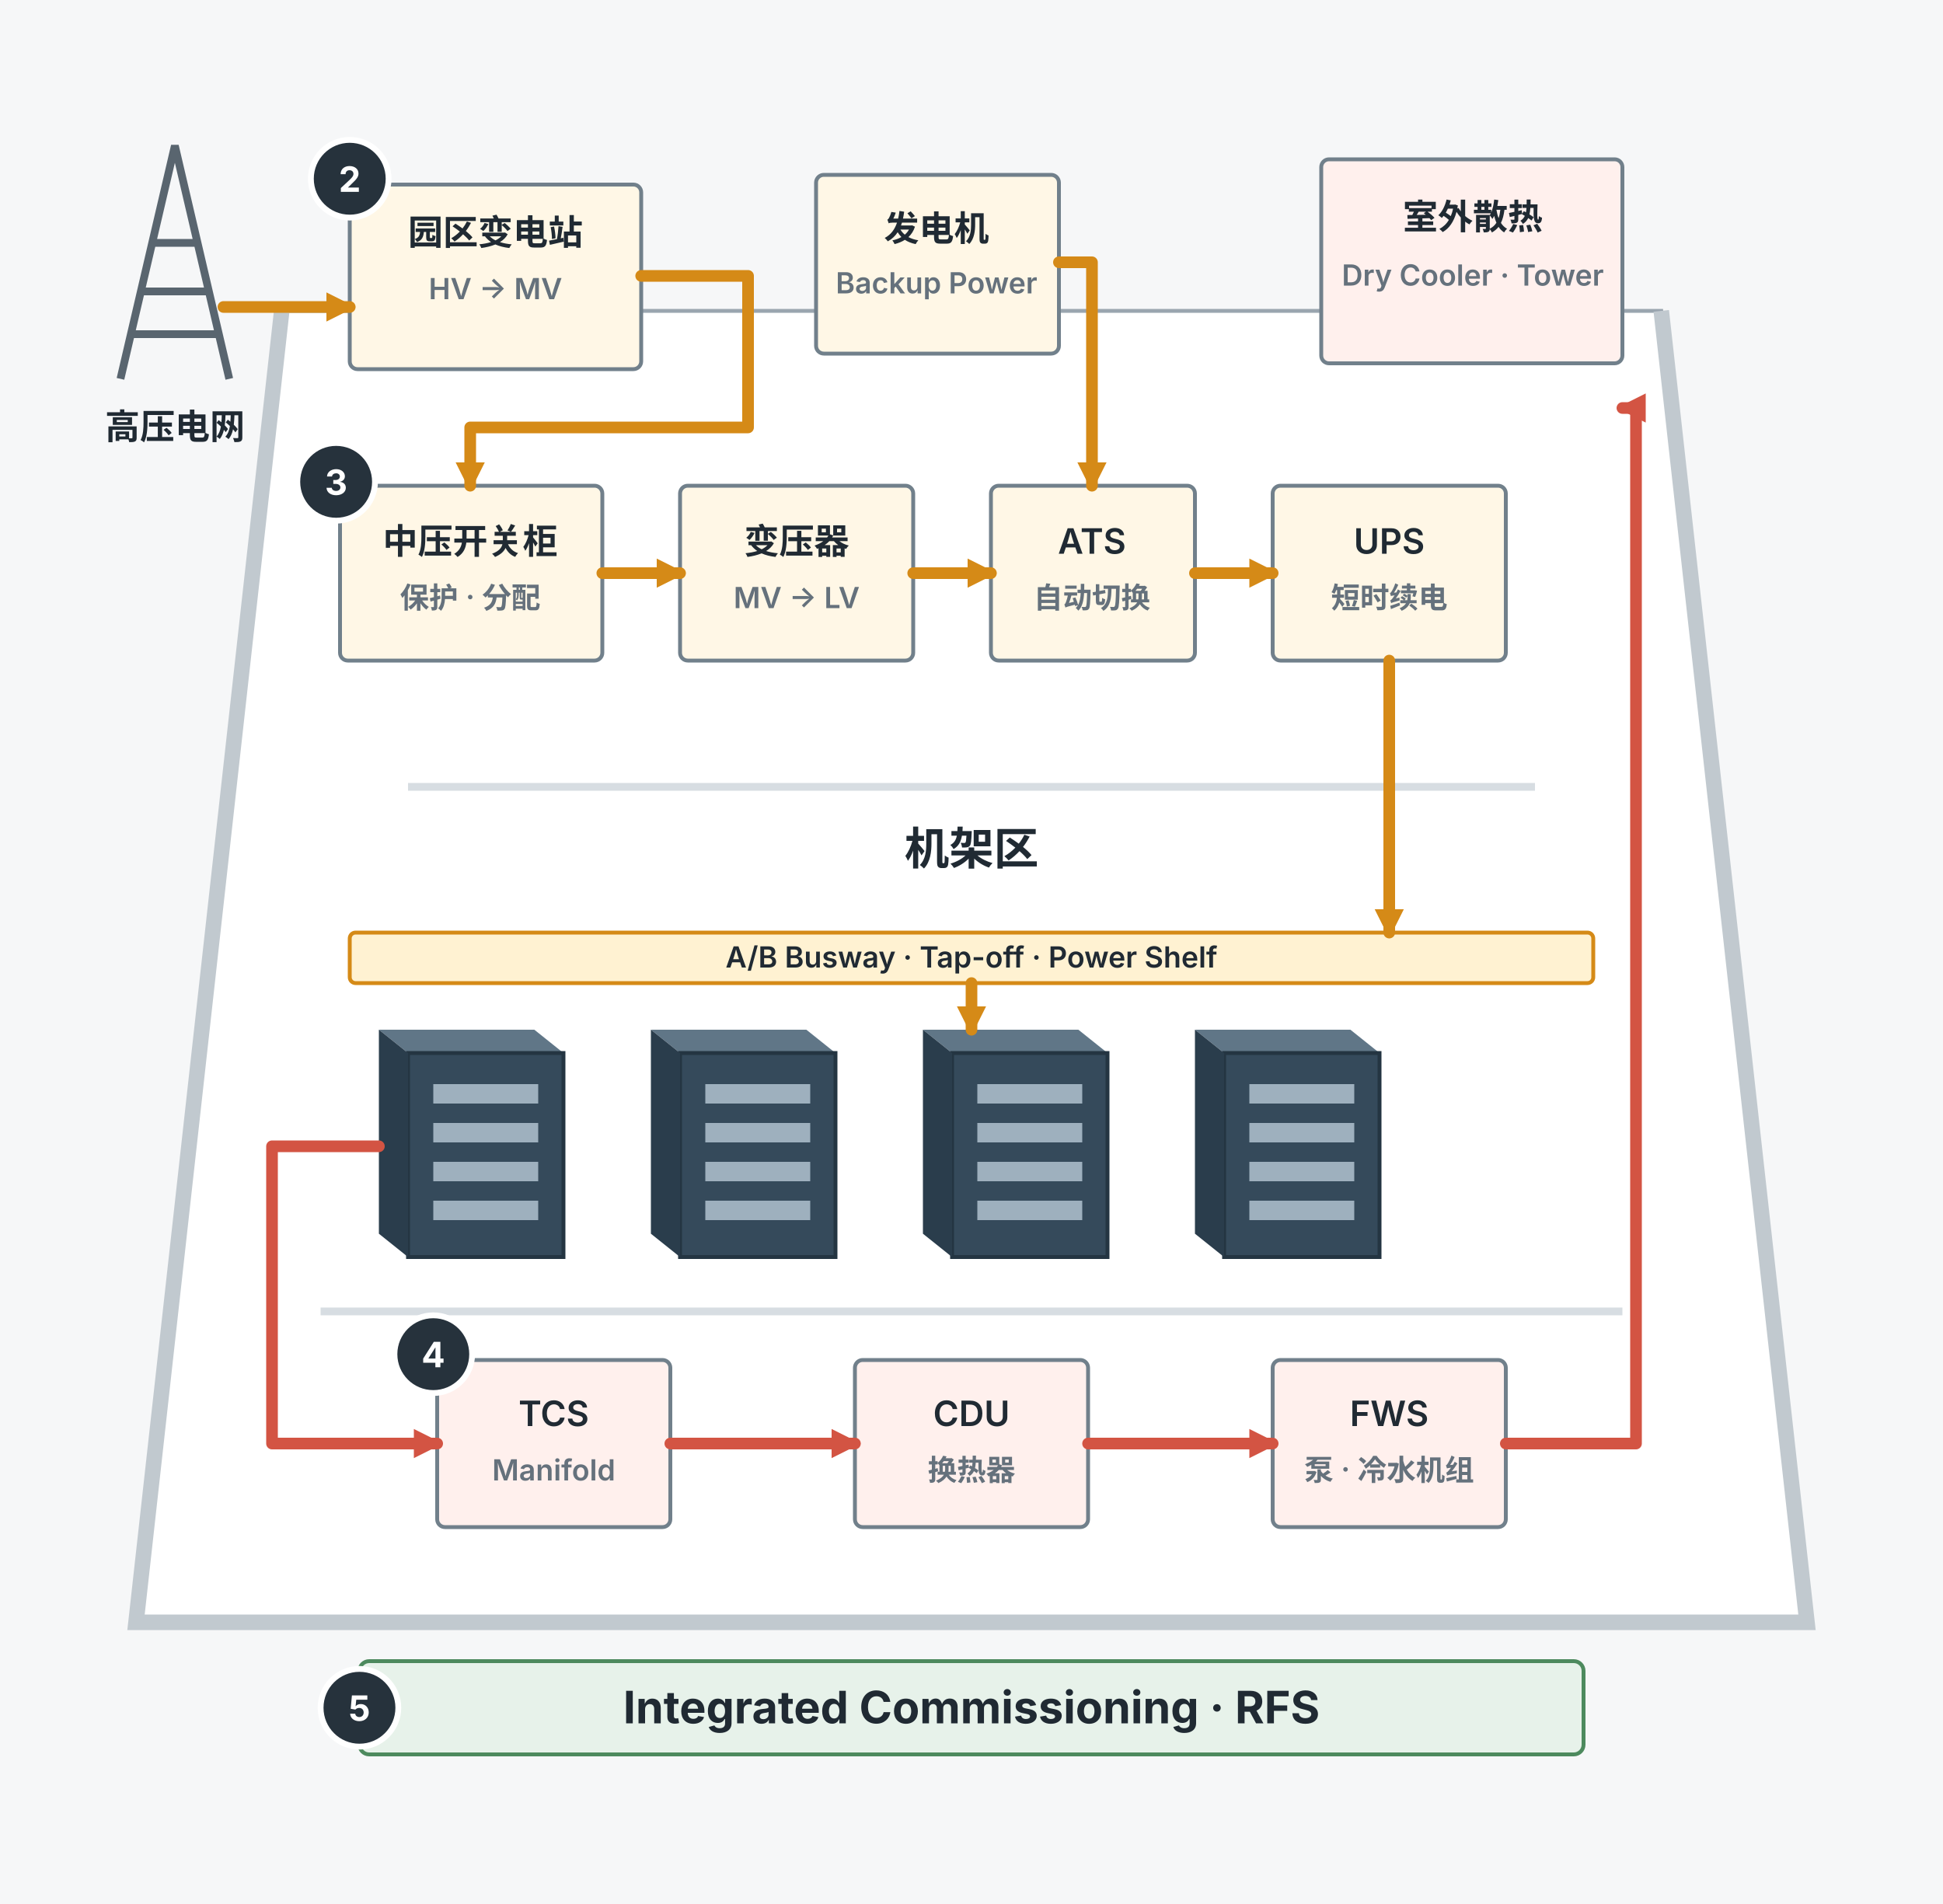
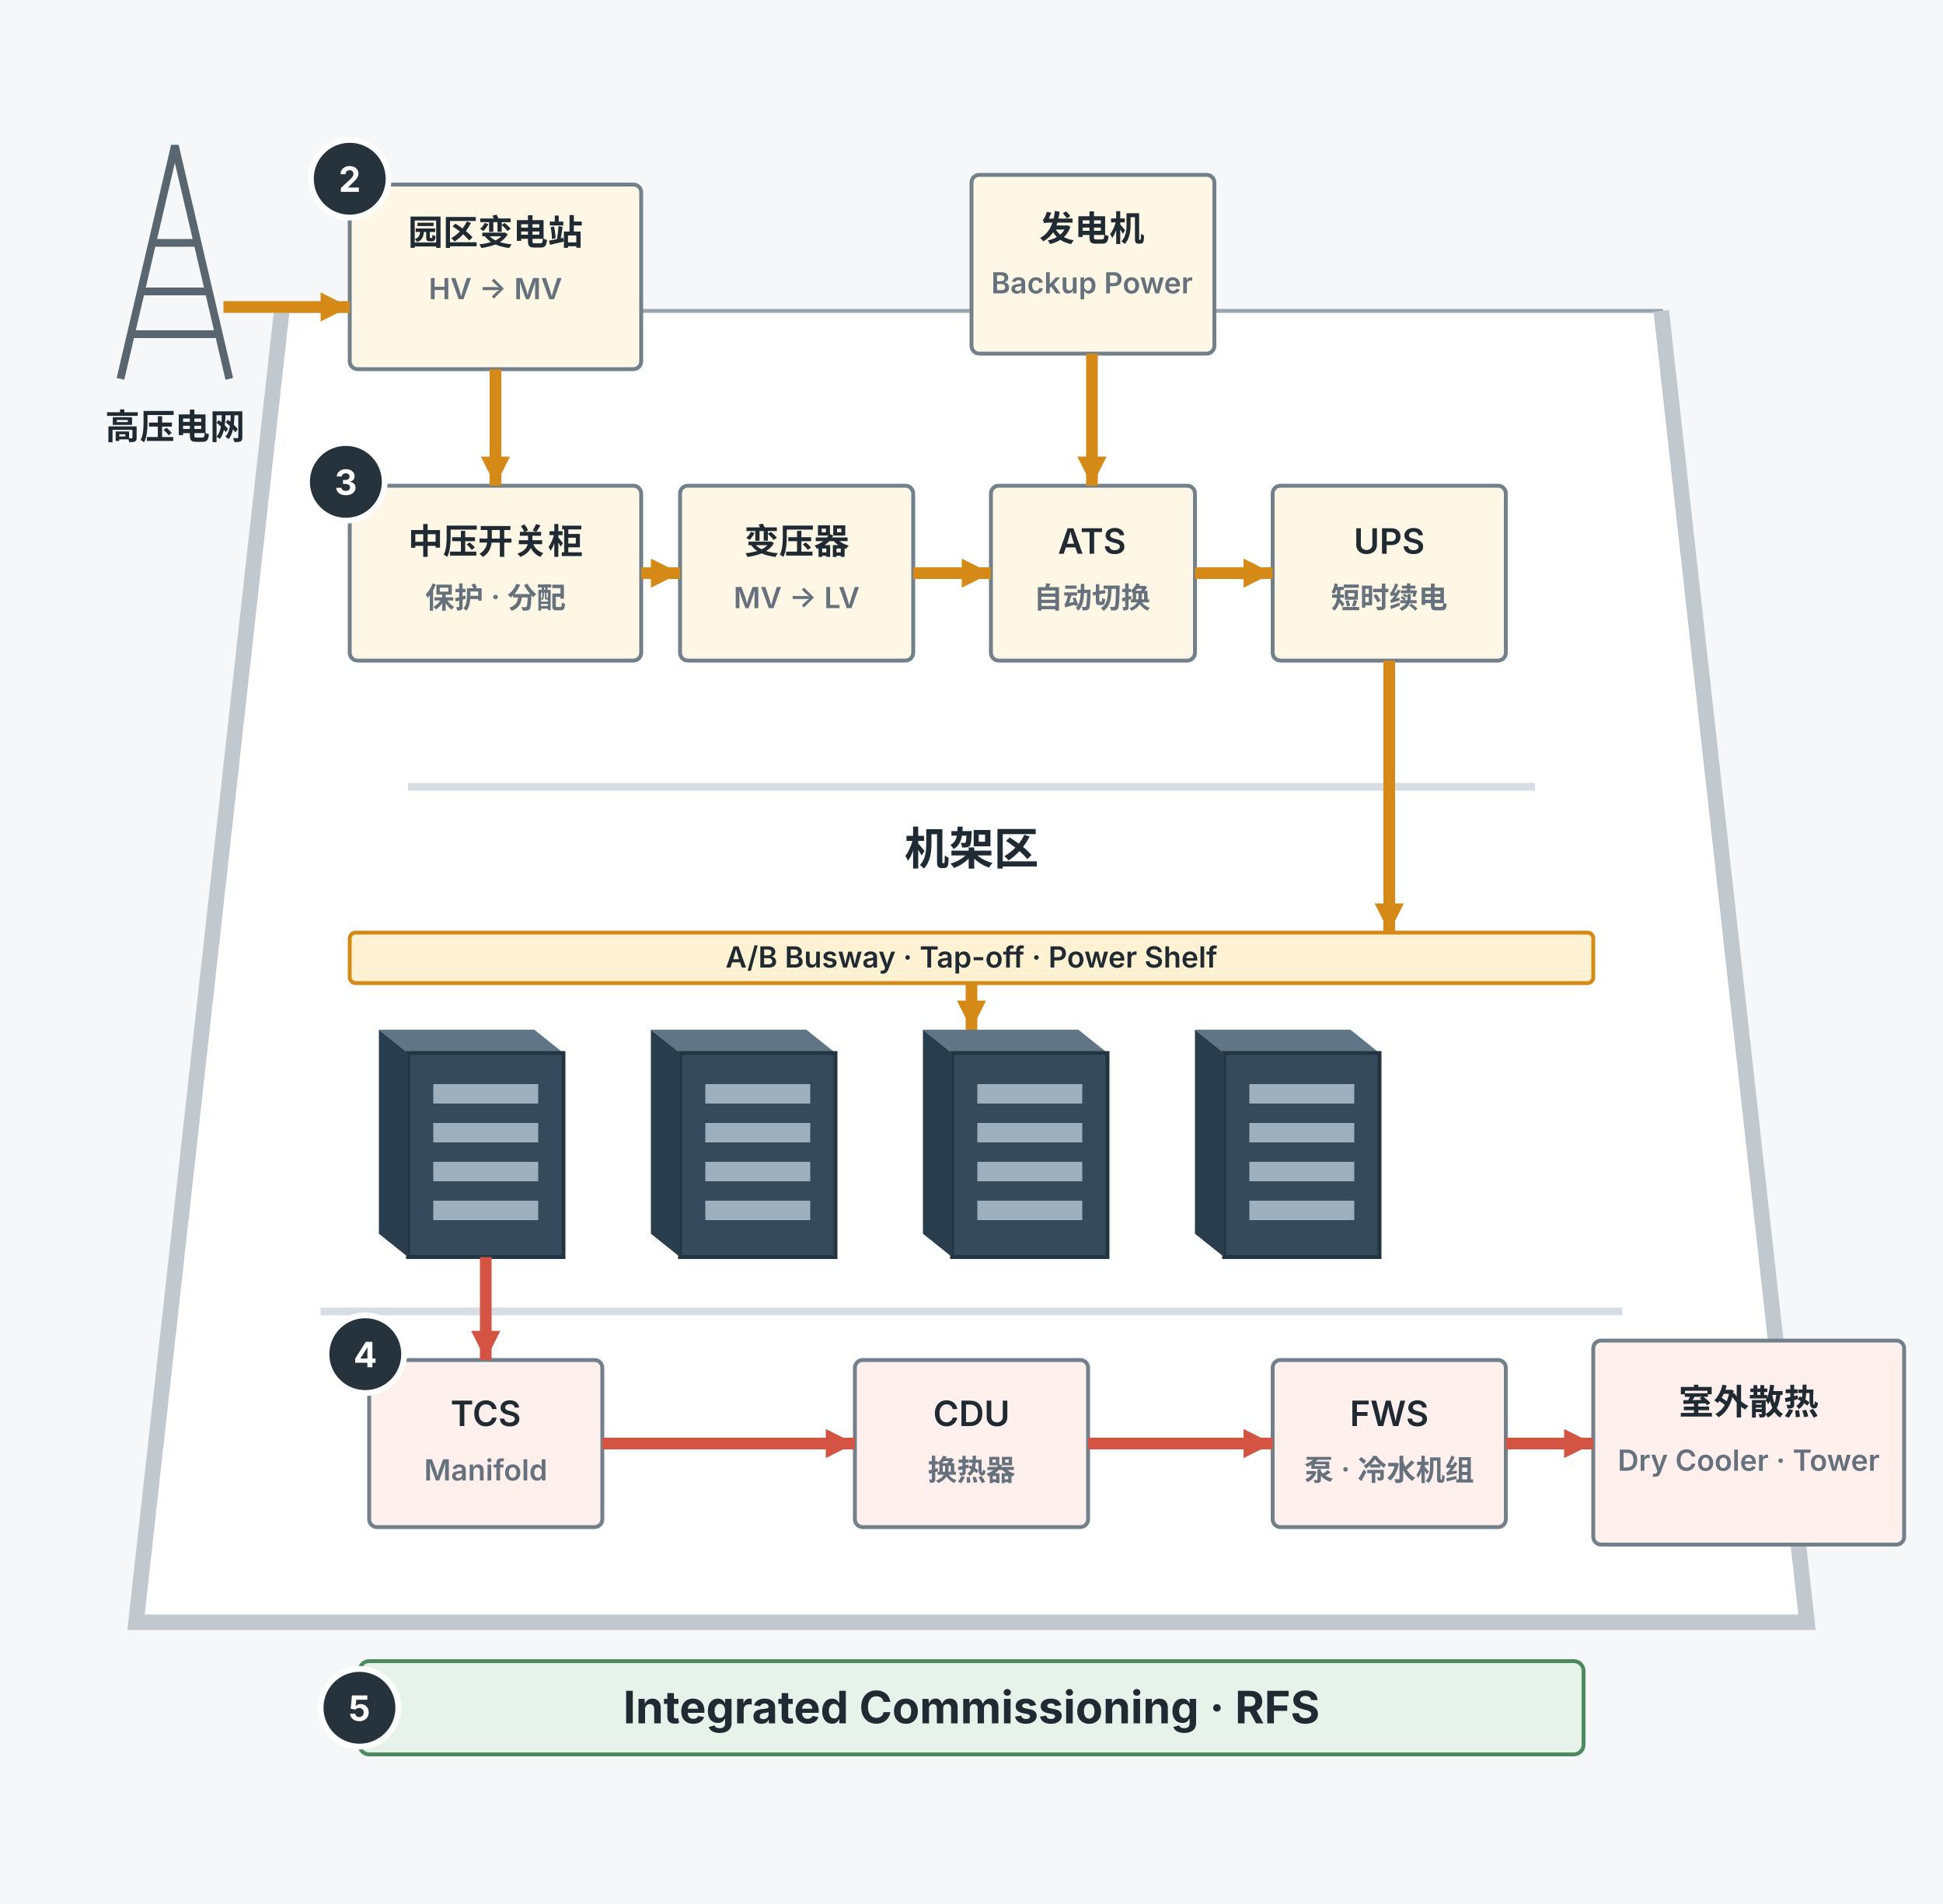
<svg xmlns="http://www.w3.org/2000/svg" width="1000" height="980" viewBox="0 0 1000 980" role="img" aria-labelledby="title desc">
  <defs>
-     <marker id="p" markerWidth="15" markerHeight="15" refX="12" refY="7.5" orient="auto" markerUnits="userSpaceOnUse">
+     <marker id="p" markerWidth="15" markerHeight="15" refX="15" refY="7.5" orient="auto" markerUnits="userSpaceOnUse">
      <path d="M0 0L15 7.5L0 15Z" fill="#d58a17" />
    </marker>
-     <marker id="h" markerWidth="15" markerHeight="15" refX="12" refY="7.5" orient="auto" markerUnits="userSpaceOnUse">
+     <marker id="h" markerWidth="15" markerHeight="15" refX="15" refY="7.5" orient="auto" markerUnits="userSpaceOnUse">
      <path d="M0 0L15 7.5L0 15Z" fill="#d35443" />
    </marker>
    <style>
      .bg{fill:#f6f7f8}.floor{fill:#fff;stroke:#9aa5af;stroke-width:2}.wall{fill:none;stroke:#c1c9cf;stroke-width:8}
      .equip{fill:#fff;stroke:#71808b;stroke-width:2}.power-equip{fill:#fff7e6}.cool-equip{fill:#fff0ed}.rack-front{fill:#354a5b;stroke:#243542;stroke-width:2}.rack-top{fill:#607687}.rack-side{fill:#2a3d4c}.slot{fill:#9eb0be}
      .ink{fill:#202a33}.muted{fill:#65717c}.label{font:700 23px -apple-system,BlinkMacSystemFont,"Segoe UI",sans-serif}.minor{font:600 18px -apple-system,BlinkMacSystemFont,"Segoe UI",sans-serif}.tiny{font:600 15px -apple-system,BlinkMacSystemFont,"Segoe UI",sans-serif}.micro{font:600 13px -apple-system,BlinkMacSystemFont,"Segoe UI",sans-serif}.center{text-anchor:middle}
-       .power{fill:none;stroke:#d58a17;stroke-width:6;stroke-linecap:round;stroke-linejoin:round}.heat{fill:none;stroke:#d35443;stroke-width:6;stroke-linecap:round;stroke-linejoin:round}
+       .power{fill:none;stroke:#d58a17;stroke-width:6;stroke-linecap:butt;stroke-linejoin:round}.heat{fill:none;stroke:#d35443;stroke-width:6;stroke-linecap:butt;stroke-linejoin:round}
      .marker{fill:#26323c;stroke:#fff;stroke-width:3}.num{fill:#fff;font:700 18px -apple-system,BlinkMacSystemFont,"Segoe UI",sans-serif;text-anchor:middle;dominant-baseline:middle}.gate{fill:#e7f2ea;stroke:#4d8a5e;stroke-width:2}
    </style>
  </defs>
  <rect class="bg" width="1000" height="980" />
  <polygon class="floor" points="145,160 855,160 930,835 70,835" />
  <path class="wall" d="M145 160L70 835H930L855 160" />
  <path d="M210 405H790M165 675H835" fill="none" stroke="#d7dde2" stroke-width="4" />
  <g stroke="#59656f" stroke-width="4" fill="none">
    <path d="M62 195L90 75L118 195M72 150H108M68 172H112M78 125H102" />
  </g>
  <text class="minor ink center" x="90" y="226">高压电网</text>
  <rect class="equip power-equip" x="180" y="95" width="150" height="95" rx="4" />
  <text class="minor ink center" x="255" y="126">园区变电站</text>
  <text class="tiny muted center" x="255" y="154">HV → MV</text>
  <circle class="marker" cx="180" cy="92" r="20" />
  <text class="num" x="180" y="92">2</text>
-   <rect class="equip power-equip" x="420" y="90" width="125" height="92" rx="4" />
-   <text class="minor ink center" x="482" y="124">发电机</text>
-   <text class="tiny muted center" x="482" y="151">Backup Power</text>
-   <rect class="equip cool-equip" x="680" y="82" width="155" height="105" rx="4" />
-   <text class="minor ink center" x="758" y="118">室外散热</text>
-   <text class="tiny muted center" x="758" y="147">Dry Cooler · Tower</text>
-   <rect class="equip power-equip" x="175" y="250" width="135" height="90" rx="4" />
-   <text class="minor ink center" x="242" y="285">中压开关柜</text>
-   <text class="tiny muted center" x="242" y="313">保护 · 分配</text>
+   <rect class="equip power-equip" x="500" y="90" width="125" height="92" rx="4" />
+   <text class="minor ink center" x="562" y="124">发电机</text>
+   <text class="tiny muted center" x="562" y="151">Backup Power</text>
+   <rect class="equip power-equip" x="180" y="250" width="150" height="90" rx="4" />
+   <text class="minor ink center" x="255" y="285">中压开关柜</text>
+   <text class="tiny muted center" x="255" y="313">保护 · 分配</text>
  <rect class="equip power-equip" x="350" y="250" width="120" height="90" rx="4" />
  <text class="minor ink center" x="410" y="285">变压器</text>
  <text class="tiny muted center" x="410" y="313">MV → LV</text>
  <rect class="equip power-equip" x="510" y="250" width="105" height="90" rx="4" />
  <text class="minor ink center" x="562" y="285">ATS</text>
  <text class="tiny muted center" x="562" y="313">自动切换</text>
  <rect class="equip power-equip" x="655" y="250" width="120" height="90" rx="4" />
  <text class="minor ink center" x="715" y="285">UPS</text>
  <text class="tiny muted center" x="715" y="313">短时续电</text>
-   <circle class="marker" cx="173" cy="248" r="20" />
-   <text class="num" x="173" y="248">3</text>
-   <rect class="equip cool-equip" x="225" y="700" width="120" height="86" rx="4" />
-   <text class="minor ink center" x="285" y="734">TCS</text>
-   <text class="tiny muted center" x="285" y="762">Manifold</text>
+   <circle class="marker" cx="178" cy="248" r="20" />
+   <text class="num" x="178" y="248">3</text>
+   <rect class="equip cool-equip" x="190" y="700" width="120" height="86" rx="4" />
+   <text class="minor ink center" x="250" y="734">TCS</text>
+   <text class="tiny muted center" x="250" y="762">Manifold</text>
  <rect class="equip cool-equip" x="440" y="700" width="120" height="86" rx="4" />
  <text class="minor ink center" x="500" y="734">CDU</text>
  <text class="tiny muted center" x="500" y="762">换热器</text>
  <rect class="equip cool-equip" x="655" y="700" width="120" height="86" rx="4" />
  <text class="minor ink center" x="715" y="734">FWS</text>
  <text class="tiny muted center" x="715" y="762">泵 · 冷水机组</text>
-   <circle class="marker" cx="223" cy="697" r="20" />
-   <text class="num" x="223" y="697">4</text>
+   <circle class="marker" cx="188" cy="697" r="20" />
+   <text class="num" x="188" y="697">4</text>
+   <rect class="equip cool-equip" x="820" y="690" width="160" height="105" rx="4" />
+   <text class="minor ink center" x="900" y="728">室外散热</text>
+   <text class="tiny muted center" x="900" y="757">Dry Cooler · Tower</text>
  <text class="label ink center" x="500" y="445">机架区</text>
  <g>
    <g transform="translate(195 530)">
      <polygon class="rack-top" points="0,0 80,0 95,12 15,12" />
      <rect class="rack-front" x="15" y="12" width="80" height="105" />
      <polygon class="rack-side" points="0,0 15,12 15,117 0,105" />
      <rect class="slot" x="28" y="28" width="54" height="10" />
      <rect class="slot" x="28" y="48" width="54" height="10" />
      <rect class="slot" x="28" y="68" width="54" height="10" />
      <rect class="slot" x="28" y="88" width="54" height="10" />
    </g>
    <g transform="translate(335 530)">
      <polygon class="rack-top" points="0,0 80,0 95,12 15,12" />
      <rect class="rack-front" x="15" y="12" width="80" height="105" />
      <polygon class="rack-side" points="0,0 15,12 15,117 0,105" />
      <rect class="slot" x="28" y="28" width="54" height="10" />
      <rect class="slot" x="28" y="48" width="54" height="10" />
      <rect class="slot" x="28" y="68" width="54" height="10" />
      <rect class="slot" x="28" y="88" width="54" height="10" />
    </g>
    <g transform="translate(475 530)">
      <polygon class="rack-top" points="0,0 80,0 95,12 15,12" />
      <rect class="rack-front" x="15" y="12" width="80" height="105" />
      <polygon class="rack-side" points="0,0 15,12 15,117 0,105" />
      <rect class="slot" x="28" y="28" width="54" height="10" />
      <rect class="slot" x="28" y="48" width="54" height="10" />
      <rect class="slot" x="28" y="68" width="54" height="10" />
      <rect class="slot" x="28" y="88" width="54" height="10" />
    </g>
    <g transform="translate(615 530)">
      <polygon class="rack-top" points="0,0 80,0 95,12 15,12" />
      <rect class="rack-front" x="15" y="12" width="80" height="105" />
      <polygon class="rack-side" points="0,0 15,12 15,117 0,105" />
      <rect class="slot" x="28" y="28" width="54" height="10" />
      <rect class="slot" x="28" y="48" width="54" height="10" />
      <rect class="slot" x="28" y="68" width="54" height="10" />
      <rect class="slot" x="28" y="88" width="54" height="10" />
    </g>
  </g>
  <rect x="180" y="480" width="640" height="26" rx="3" fill="#fff2d2" stroke="#d58a17" stroke-width="2" />
  <text class="tiny ink center" x="500" y="498">A/B Busway · Tap-off · Power Shelf</text>
  <rect class="gate" x="185" y="855" width="630" height="48" rx="5" />
  <text class="label ink center" x="500" y="887">Integrated Commissioning · RFS</text>
  <circle class="marker" cx="185" cy="879" r="20" />
  <text class="num" x="185" y="879">5</text>
  <path class="power" d="M115 158H180" marker-end="url(#p)" />
-   <path class="power" d="M330 142H385V220H242V250" marker-end="url(#p)" />
-   <path class="power" d="M310 295H350" marker-end="url(#p)" />
+   <path class="power" d="M255 190V250" marker-end="url(#p)" />
+   <path class="power" d="M330 295H350" marker-end="url(#p)" />
  <path class="power" d="M470 295H510" marker-end="url(#p)" />
-   <path class="power" d="M545 135H562V250" marker-end="url(#p)" />
+   <path class="power" d="M562 182V250" marker-end="url(#p)" />
  <path class="power" d="M615 295H655" marker-end="url(#p)" />
  <path class="power" d="M715 340V480" marker-end="url(#p)" />
  <path class="power" d="M500 506V530" marker-end="url(#p)" />
-   <path class="heat" d="M195 590H140V743H225" marker-end="url(#h)" />
-   <path class="heat" d="M345 743H440" marker-end="url(#h)" />
+   <path class="heat" d="M250 647V700" marker-end="url(#h)" />
+   <path class="heat" d="M310 743H440" marker-end="url(#h)" />
  <path class="heat" d="M560 743H655" marker-end="url(#h)" />
-   <path class="heat" d="M775 743H842V210H835" marker-end="url(#h)" />
+   <path class="heat" d="M775 743H820" marker-end="url(#h)" />
</svg>
